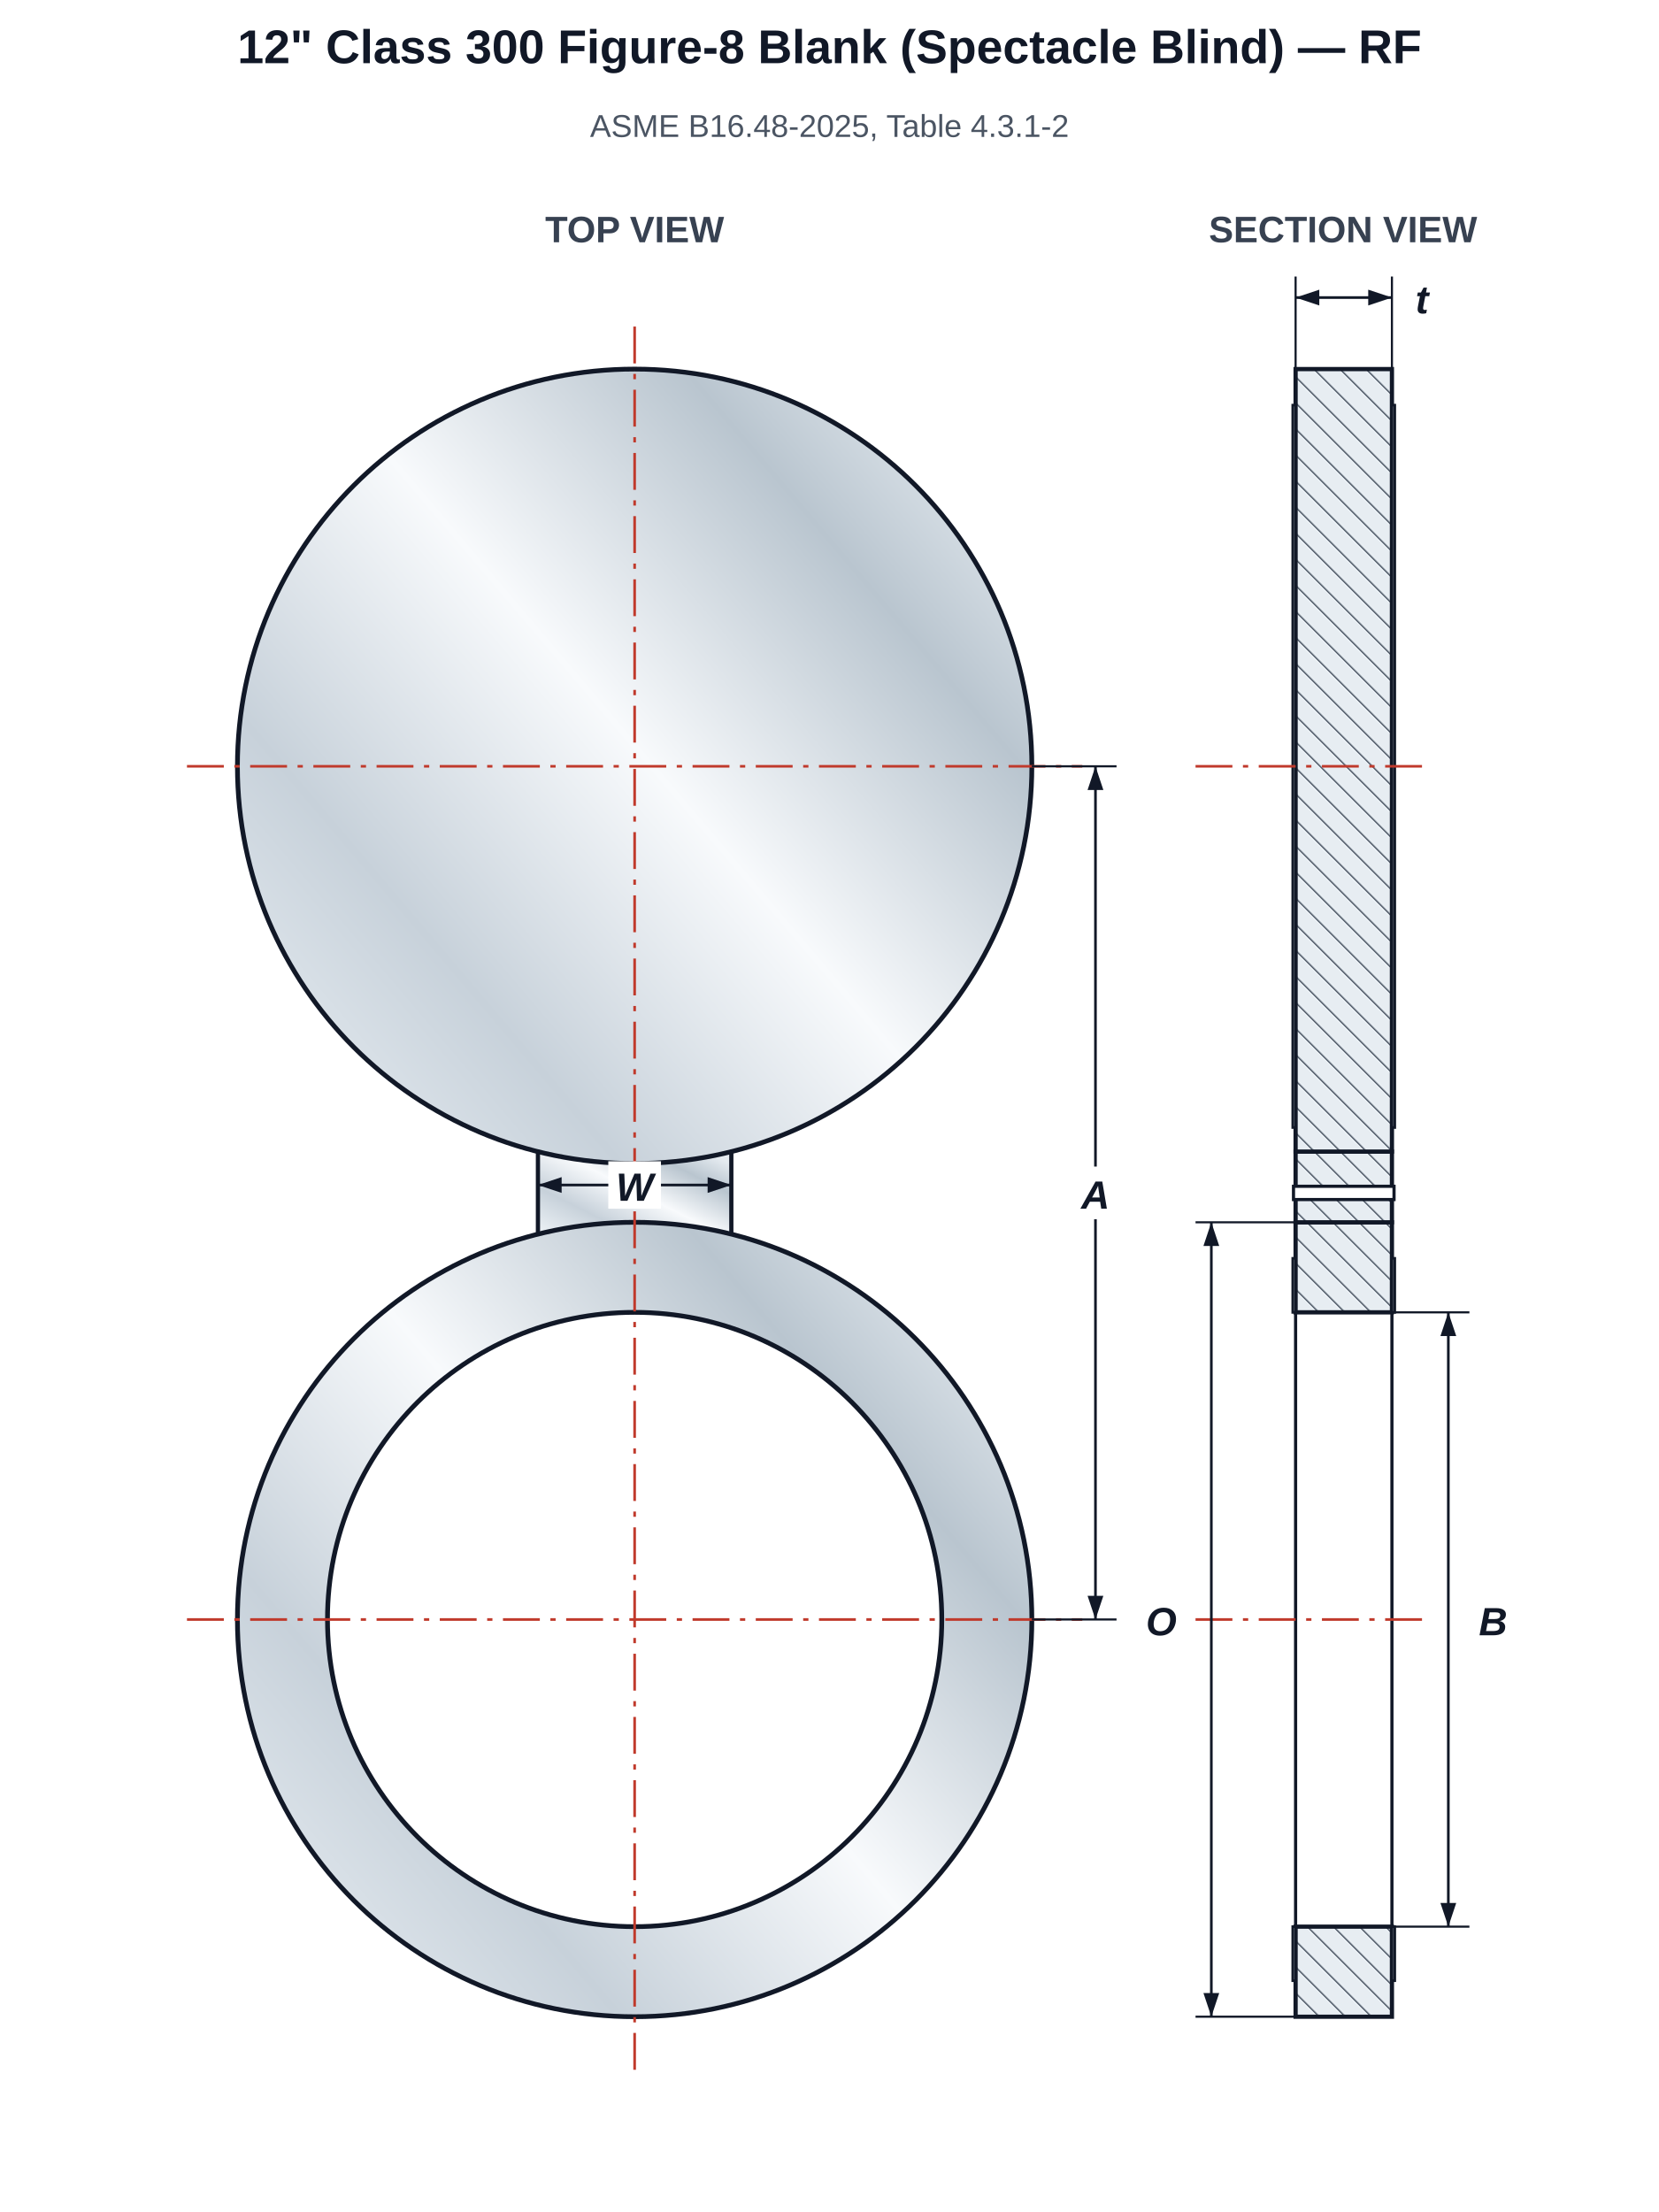
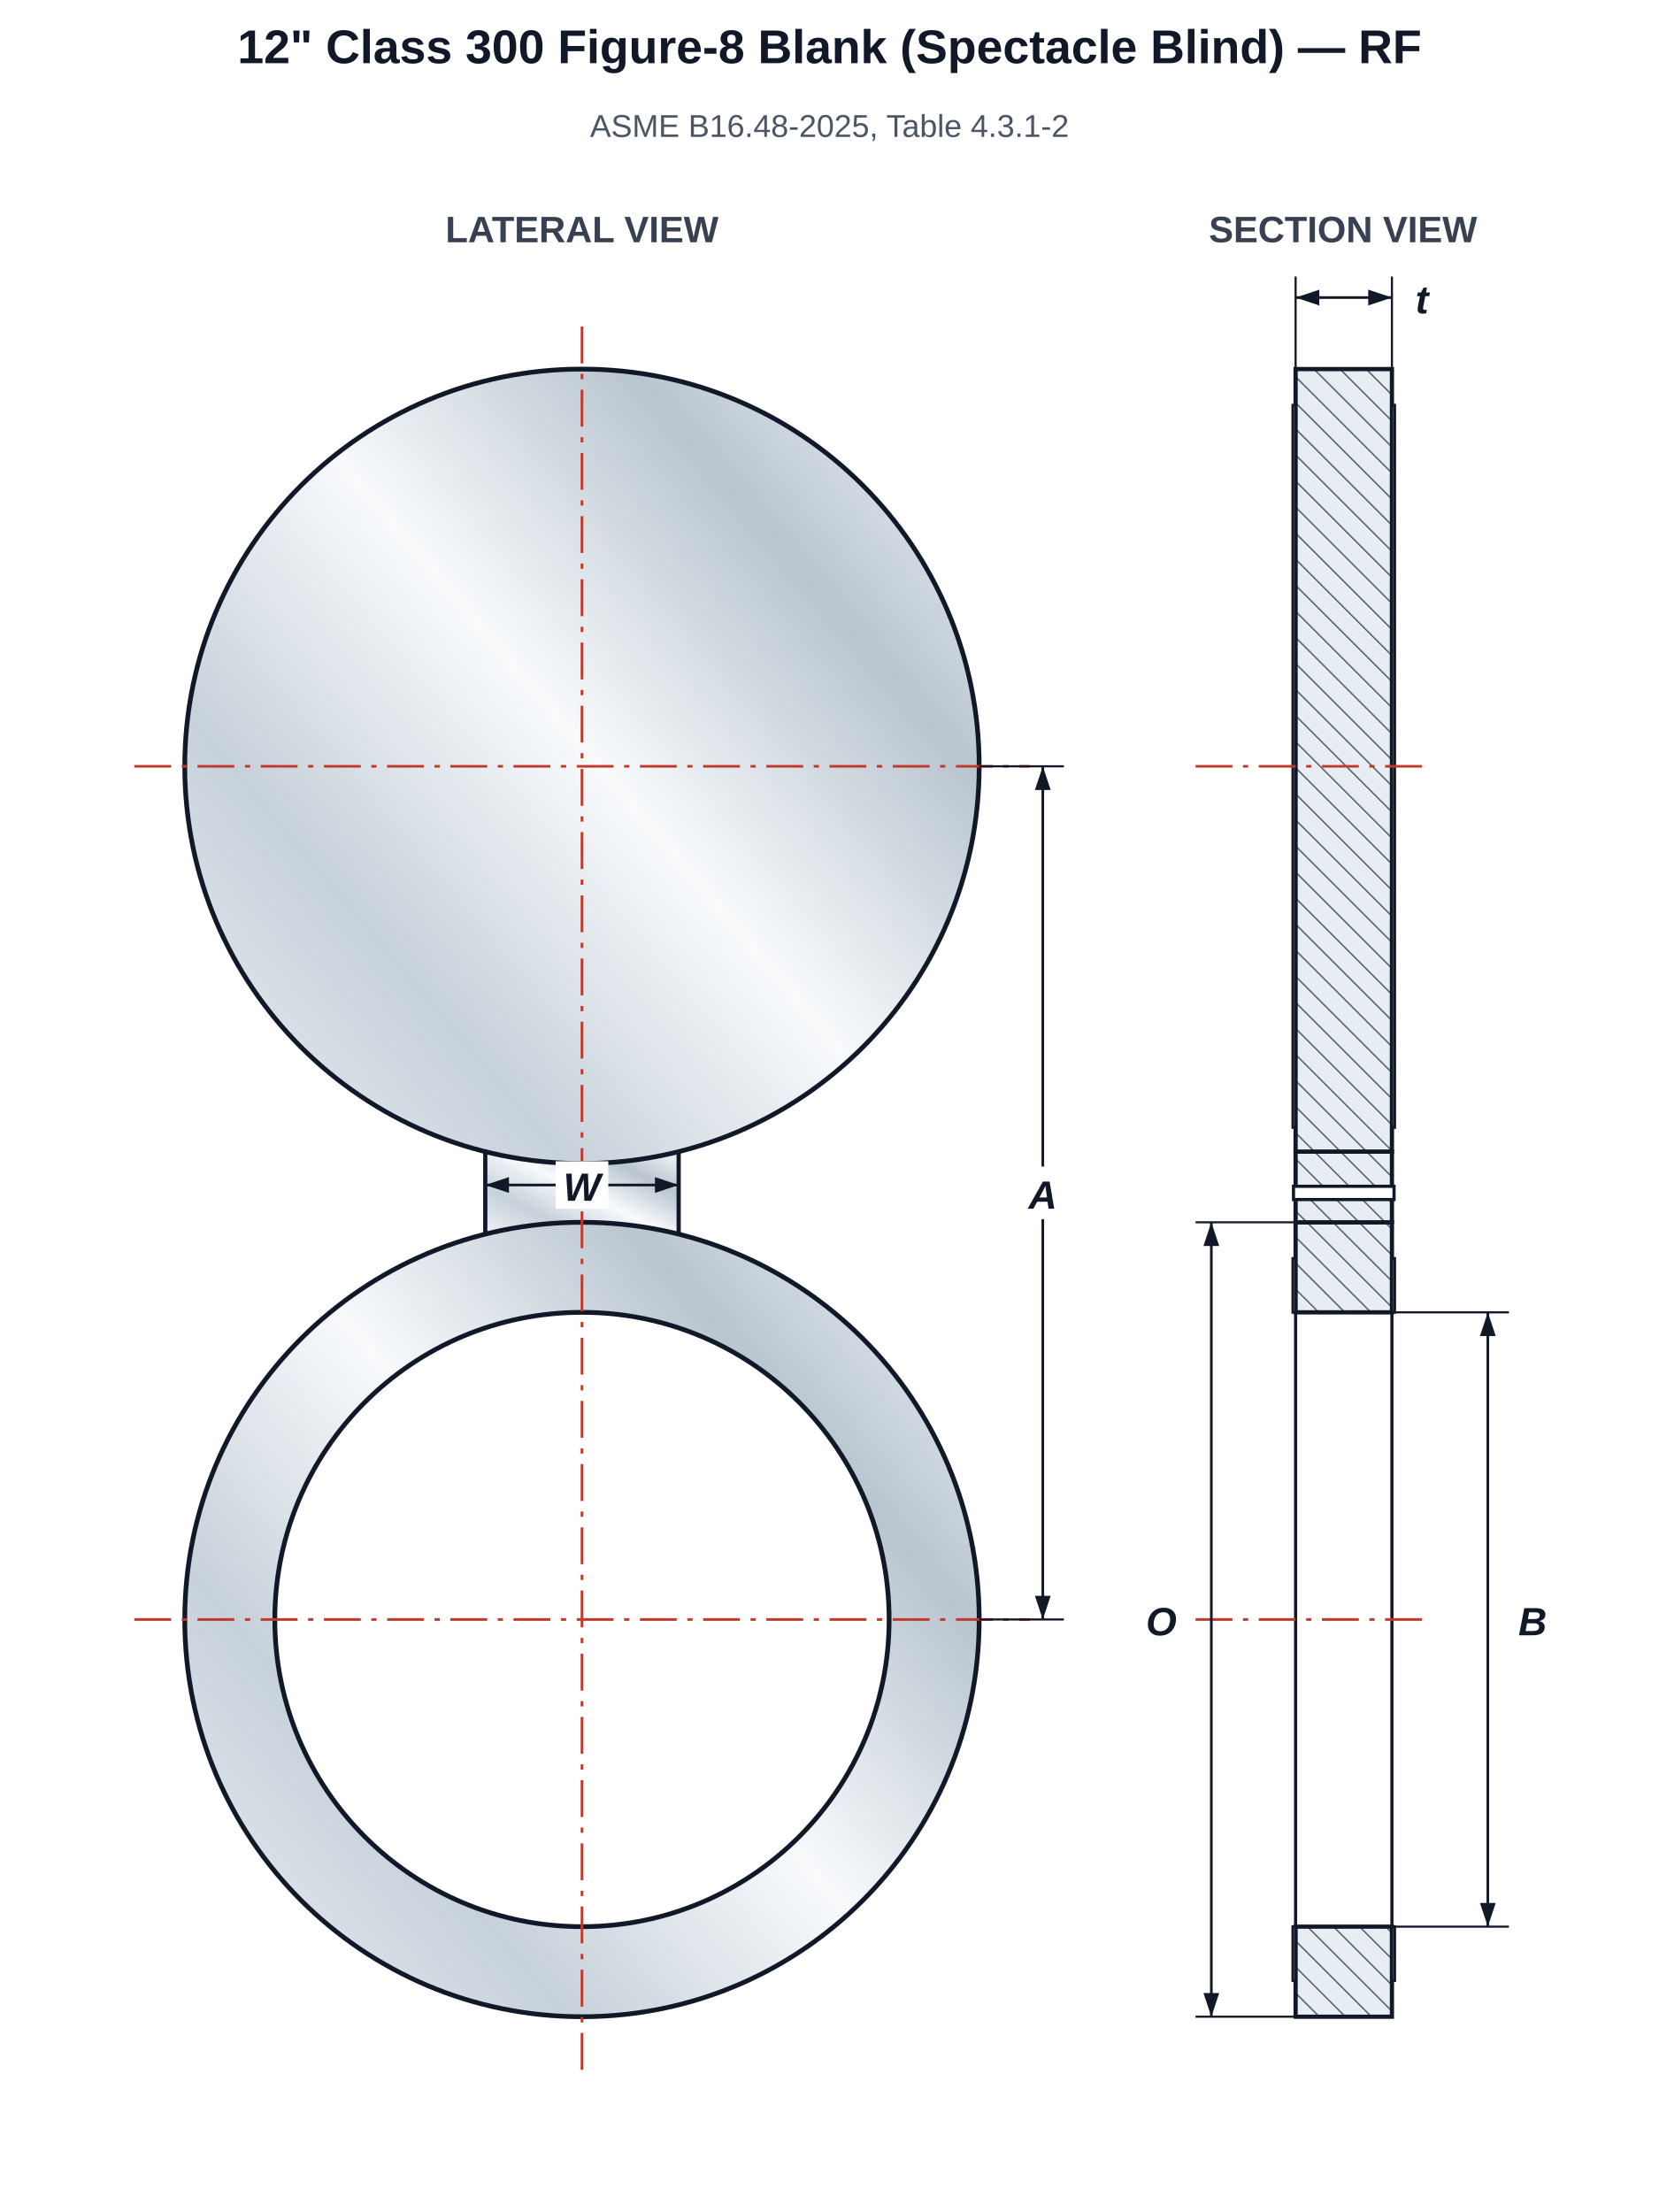
<svg xmlns="http://www.w3.org/2000/svg" width="630" height="840" viewBox="0 0 630 840" font-family="Arial, sans-serif">
  <rect width="630" height="840" fill="white" />
  <g transform="translate(0 820) rotate(-90)">
    <defs>
      <linearGradient id="steelFace" x1="0" y1="0" x2="0.85" y2="1">
        <stop offset="0" stop-color="#eef3f7" />
        <stop offset="0.28" stop-color="#c7d1da" />
        <stop offset="0.55" stop-color="#f8fafc" />
        <stop offset="0.82" stop-color="#b9c5cf" />
        <stop offset="1" stop-color="#e5ebf0" />
      </linearGradient>
      <pattern id="hatch" patternUnits="userSpaceOnUse" width="7" height="7" patternTransform="rotate(45)">
        <rect width="7" height="7" fill="#e7edf2" />
        <line x1="0" y1="0" x2="0" y2="7" stroke="#4b5563" stroke-width="1" />
      </pattern>
      <marker id="arrowStart" markerWidth="10" markerHeight="10" refX="0" refY="3" orient="auto" markerUnits="userSpaceOnUse">
        <path d="M9,0 L9,6 L0,3 z" fill="#111827" />
      </marker>
      <marker id="arrowEnd" markerWidth="10" markerHeight="10" refX="9" refY="3" orient="auto" markerUnits="userSpaceOnUse">
        <path d="M0,0 L0,6 L9,3 z" fill="#111827" />
      </marker>
    </defs>
-     <g id="top-view" transform="translate(0 40)">
+     <g id="top-view" transform="translate(0 20)">
      <rect x="351.30" y="164.28" width="31.40" height="73.44" fill="url(#steelFace)" stroke="#111827" stroke-width="1.6" />
      <circle cx="205" cy="201" r="150.84" fill="url(#steelFace)" stroke="#111827" stroke-width="1.8" />
      <circle cx="205" cy="201" r="116.64" fill="white" stroke="#111827" stroke-width="1.8" />
      <circle cx="529" cy="201" r="150.84" fill="url(#steelFace)" stroke="#111827" stroke-width="1.8" />
      <circle cx="367" cy="201" r="2.52" fill="white" stroke="#111827" stroke-width="1.3" />
      <g stroke="#c0392b" stroke-width="1" stroke-dasharray="14,4,2,4">
        <line x1="34" y1="201" x2="700" y2="201" />
        <line x1="205" y1="31" x2="205" y2="371" />
        <line x1="529" y1="31" x2="529" y2="371" />
      </g>
      <line x1="356" y1="164.28" x2="374" y2="164.28" stroke="#111827" stroke-width="0.8" />
      <line x1="356" y1="237.72" x2="374" y2="237.72" stroke="#111827" stroke-width="0.8" />
      <line x1="370" y1="164.28" x2="370" y2="237.72" stroke="#111827" stroke-width="1" marker-start="url(#arrowStart)" marker-end="url(#arrowEnd)" />
      <line x1="205" y1="351.84" x2="205" y2="384" stroke="#111827" stroke-width="0.8" />
      <line x1="529" y1="351.84" x2="529" y2="384" stroke="#111827" stroke-width="0.8" />
      <line x1="205" y1="376" x2="529" y2="376" stroke="#111827" stroke-width="1" marker-start="url(#arrowStart)" marker-end="url(#arrowEnd)" />
      <rect x="357" y="365" width="20" height="16" fill="white" />
    </g>
    <g id="section-view" transform="translate(0 40)">
      <rect x="54.16" y="452" width="34.20" height="36.58" fill="url(#hatch)" stroke="#111827" stroke-width="1.6" />
      <rect x="321.64" y="452" width="34.20" height="36.58" fill="url(#hatch)" stroke="#111827" stroke-width="1.6" />
      <rect x="355.84" y="452" width="26.86" height="36.58" fill="url(#hatch)" stroke="#111827" stroke-width="1.6" />
      <rect x="382.70" y="452" width="297.14" height="36.58" fill="url(#hatch)" stroke="#111827" stroke-width="1.6" />
      <g fill="#d7e0e7" stroke="#111827" stroke-width="1">
        <rect x="67.84" y="450.92" width="20.52" height="1.08" />
        <rect x="321.64" y="450.92" width="20.52" height="1.08" />
        <rect x="67.84" y="488.58" width="20.52" height="1.08" />
        <rect x="321.64" y="488.58" width="20.52" height="1.08" />
        <rect x="391.84" y="450.92" width="274.32" height="1.08" />
        <rect x="391.84" y="488.58" width="274.32" height="1.08" />
      </g>
      <rect x="364.48" y="451.2" width="5.04" height="38.18" fill="white" stroke="#111827" stroke-width="1.2" />
      <g stroke="#111827" stroke-width="1.2">
        <line x1="88.36" y1="452" x2="321.64" y2="452" />
        <line x1="88.36" y1="488.58" x2="321.64" y2="488.58" />
      </g>
      <g stroke="#c0392b" stroke-width="1" stroke-dasharray="14,4,2,4">
        <line x1="205" y1="414" x2="205" y2="501" />
        <line x1="529" y1="414" x2="529" y2="501" />
      </g>
      <line x1="54.16" y1="452" x2="54.16" y2="414" stroke="#111827" stroke-width="0.8" />
      <line x1="355.84" y1="452" x2="355.84" y2="414" stroke="#111827" stroke-width="0.8" />
      <line x1="54.16" y1="420" x2="355.84" y2="420" stroke="#111827" stroke-width="1" marker-start="url(#arrowStart)" marker-end="url(#arrowEnd)" />
      <line x1="679.84" y1="452" x2="715" y2="452" stroke="#111827" stroke-width="0.8" />
      <line x1="679.84" y1="488.58" x2="715" y2="488.58" stroke="#111827" stroke-width="0.8" />
      <line x1="707" y1="452" x2="707" y2="488.58" stroke="#111827" stroke-width="1" marker-start="url(#arrowStart)" marker-end="url(#arrowEnd)" />
    </g>
  </g>
  <text x="315" y="24" text-anchor="middle" font-size="18" font-weight="bold" fill="#111827">12" Class 300 Figure-8 Blank (Spectacle Blind) — RF</text>
  <text x="315" y="52" text-anchor="middle" font-size="12" fill="#4b5563">ASME B16.48-2025, Table 4.3.1-2</text>
-   <text x="241" y="92" text-anchor="middle" font-size="14" font-weight="bold" fill="#374151">TOP VIEW</text>
+   <text x="221" y="92" text-anchor="middle" font-size="14" font-weight="bold" fill="#374151">LATERAL VIEW</text>
  <text x="510" y="92" text-anchor="middle" font-size="14" font-weight="bold" fill="#374151">SECTION VIEW</text>
  <g transform="translate(0 -20)">
    <g font-size="15" font-style="italic" font-weight="bold" fill="#111827" text-anchor="middle">
-       <rect x="231" y="461" width="20" height="18" fill="white" />
-       <text x="241" y="476" font-style="italic" font-weight="bold">W</text>
-       <rect x="406" y="464" width="20" height="18" fill="white" />
-       <text x="416" y="479" font-style="italic" font-weight="bold">A</text>
+       <rect x="211" y="461" width="20" height="18" fill="white" />
+       <text x="221" y="476" font-style="italic" font-weight="bold">W</text>
+       <rect x="386" y="464" width="20" height="18" fill="white" />
+       <text x="396" y="479" font-style="italic" font-weight="bold">A</text>
      <text x="441" y="641" font-style="italic" font-weight="bold">O</text>
      <text x="540" y="139" font-style="italic" font-weight="bold">t</text>
    </g>
    <g stroke="#111827" fill="none">
-       <line x1="529" y1="518.36" x2="558" y2="518.36" stroke-width="0.8" />
-       <line x1="529" y1="751.64" x2="558" y2="751.64" stroke-width="0.8" />
-       <line x1="550" y1="518.36" x2="550" y2="751.64" stroke-width="1" marker-start="url(#arrowStart)" marker-end="url(#arrowEnd)" />
+       <line x1="529" y1="518.36" x2="573" y2="518.36" stroke-width="0.8" />
+       <line x1="529" y1="751.64" x2="573" y2="751.64" stroke-width="0.8" />
+       <line x1="565" y1="518.36" x2="565" y2="751.64" stroke-width="1" marker-start="url(#arrowStart)" marker-end="url(#arrowEnd)" />
    </g>
-     <text x="567" y="641" text-anchor="middle" font-size="15" font-style="italic" font-weight="bold" fill="#111827">B</text>
+     <text x="582" y="641" text-anchor="middle" font-size="15" font-style="italic" font-weight="bold" fill="#111827">B</text>
  </g>
</svg>
